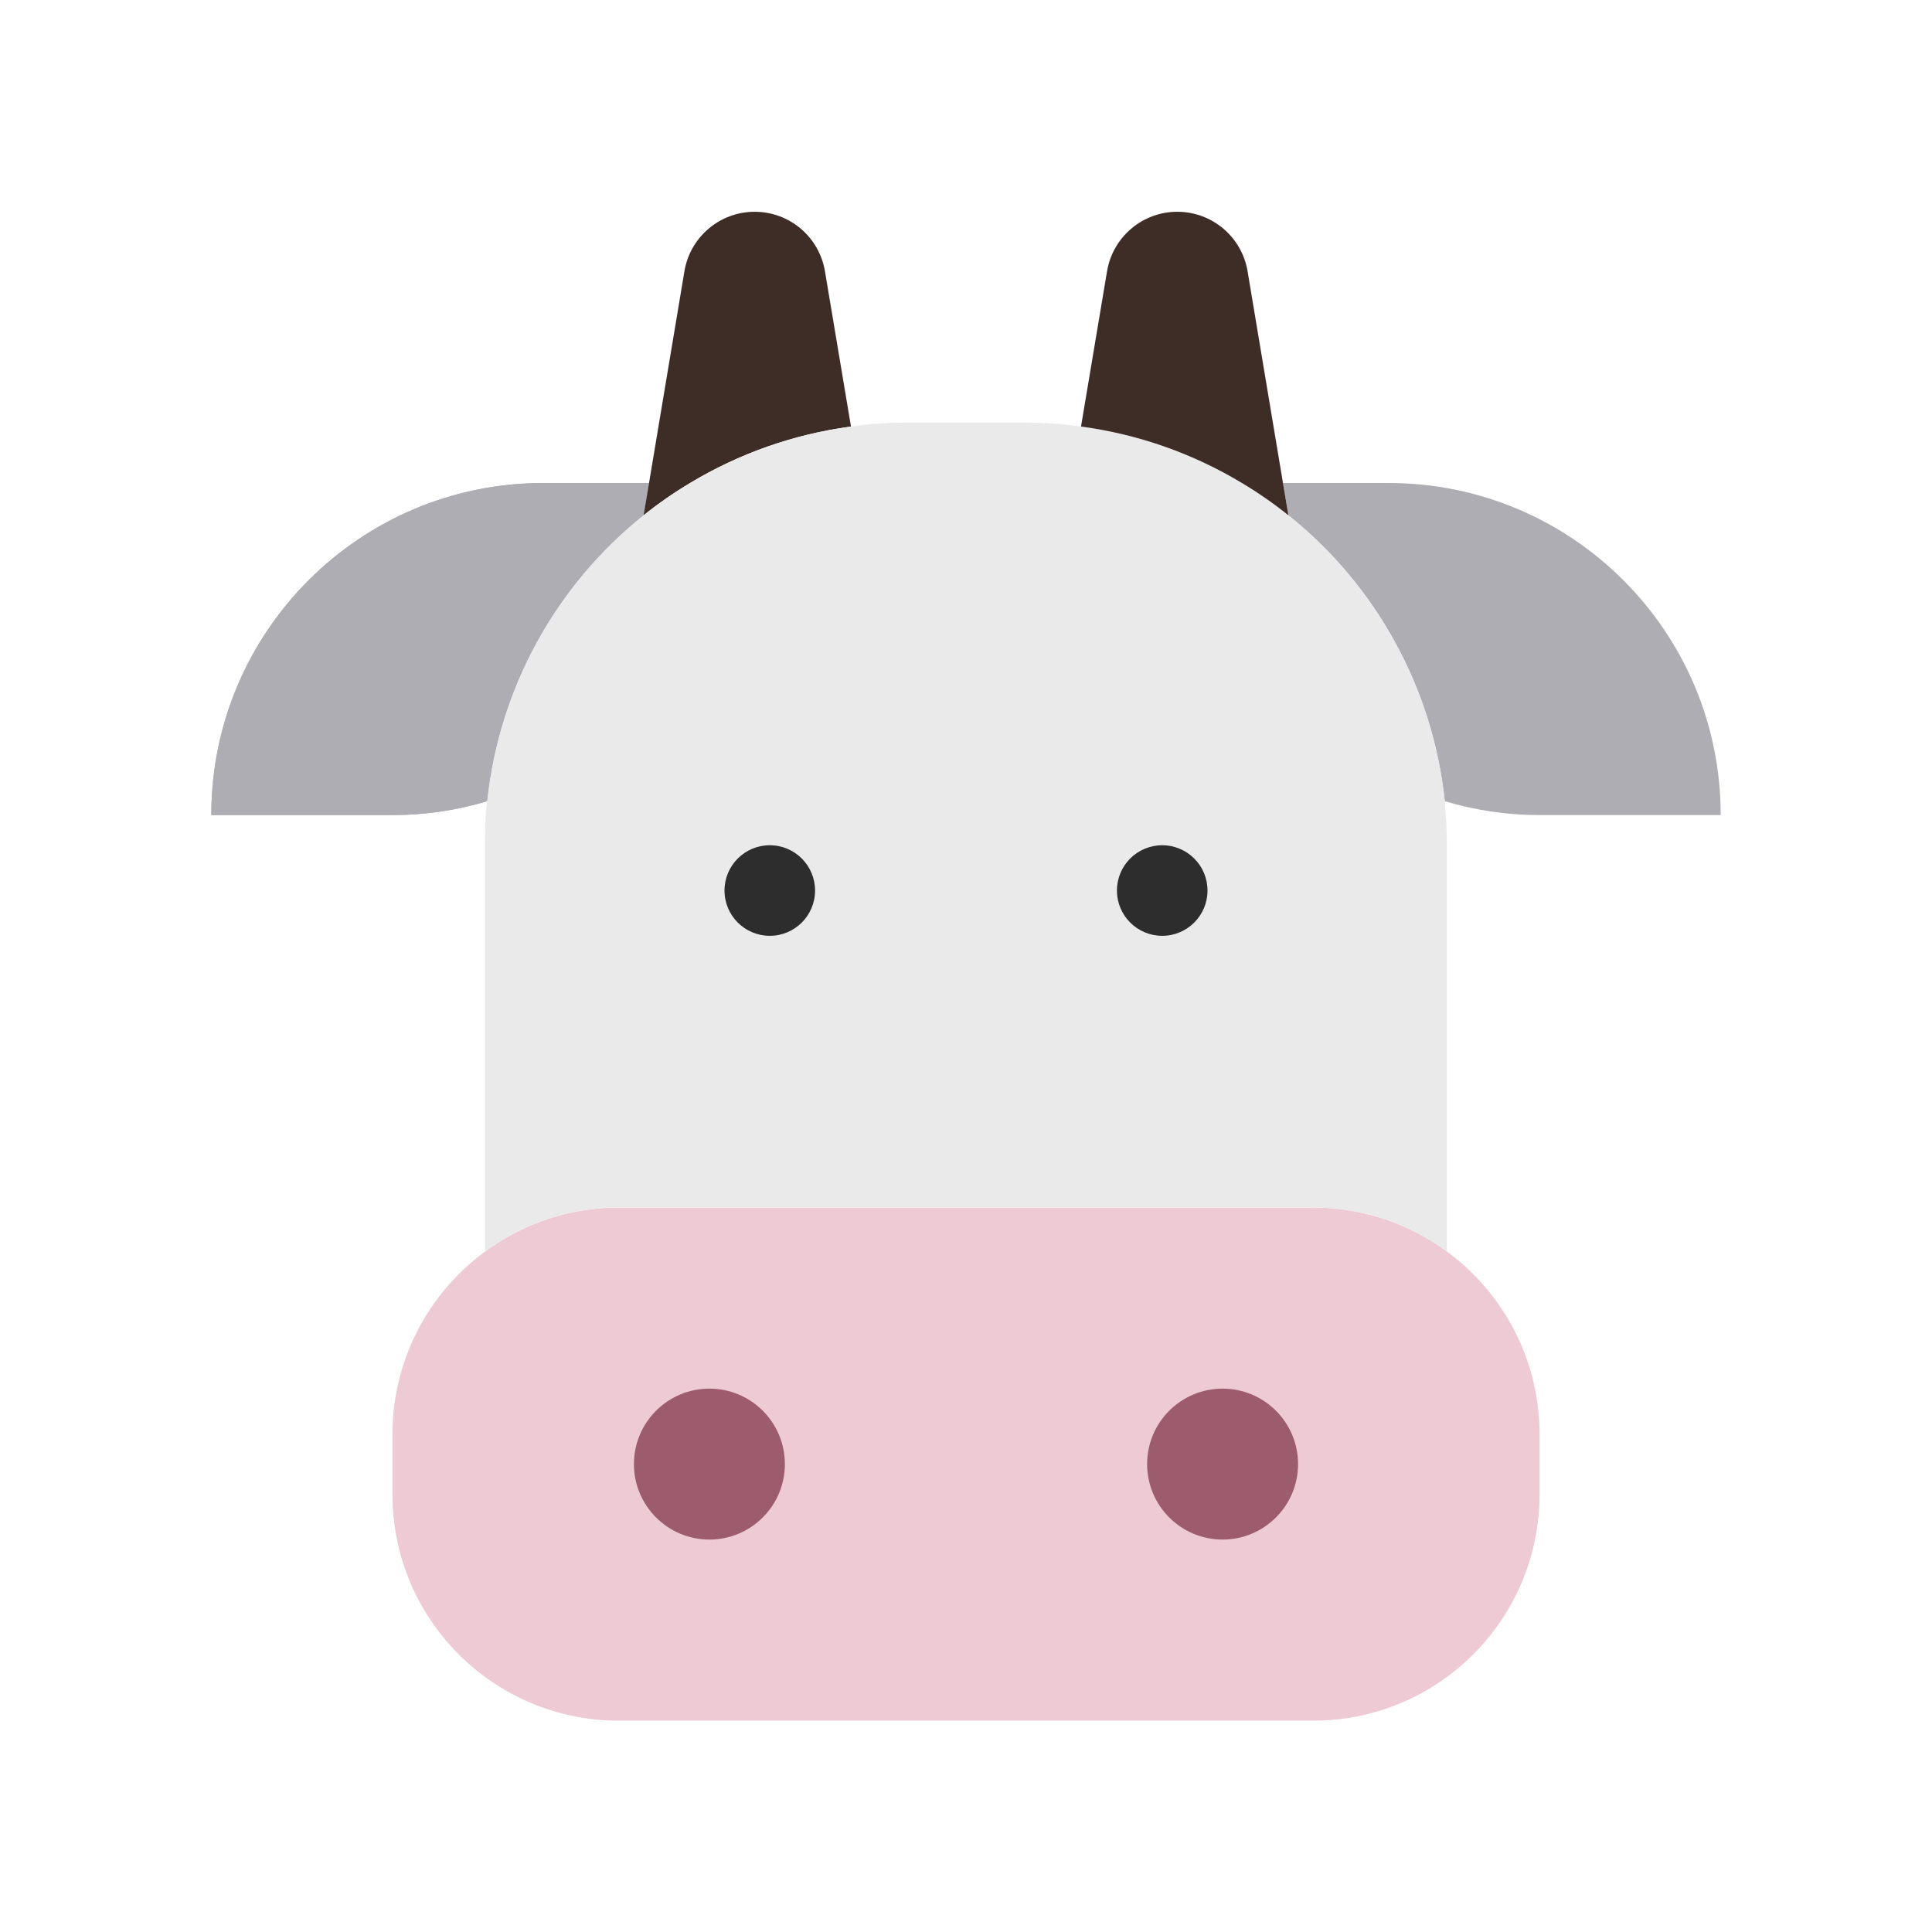
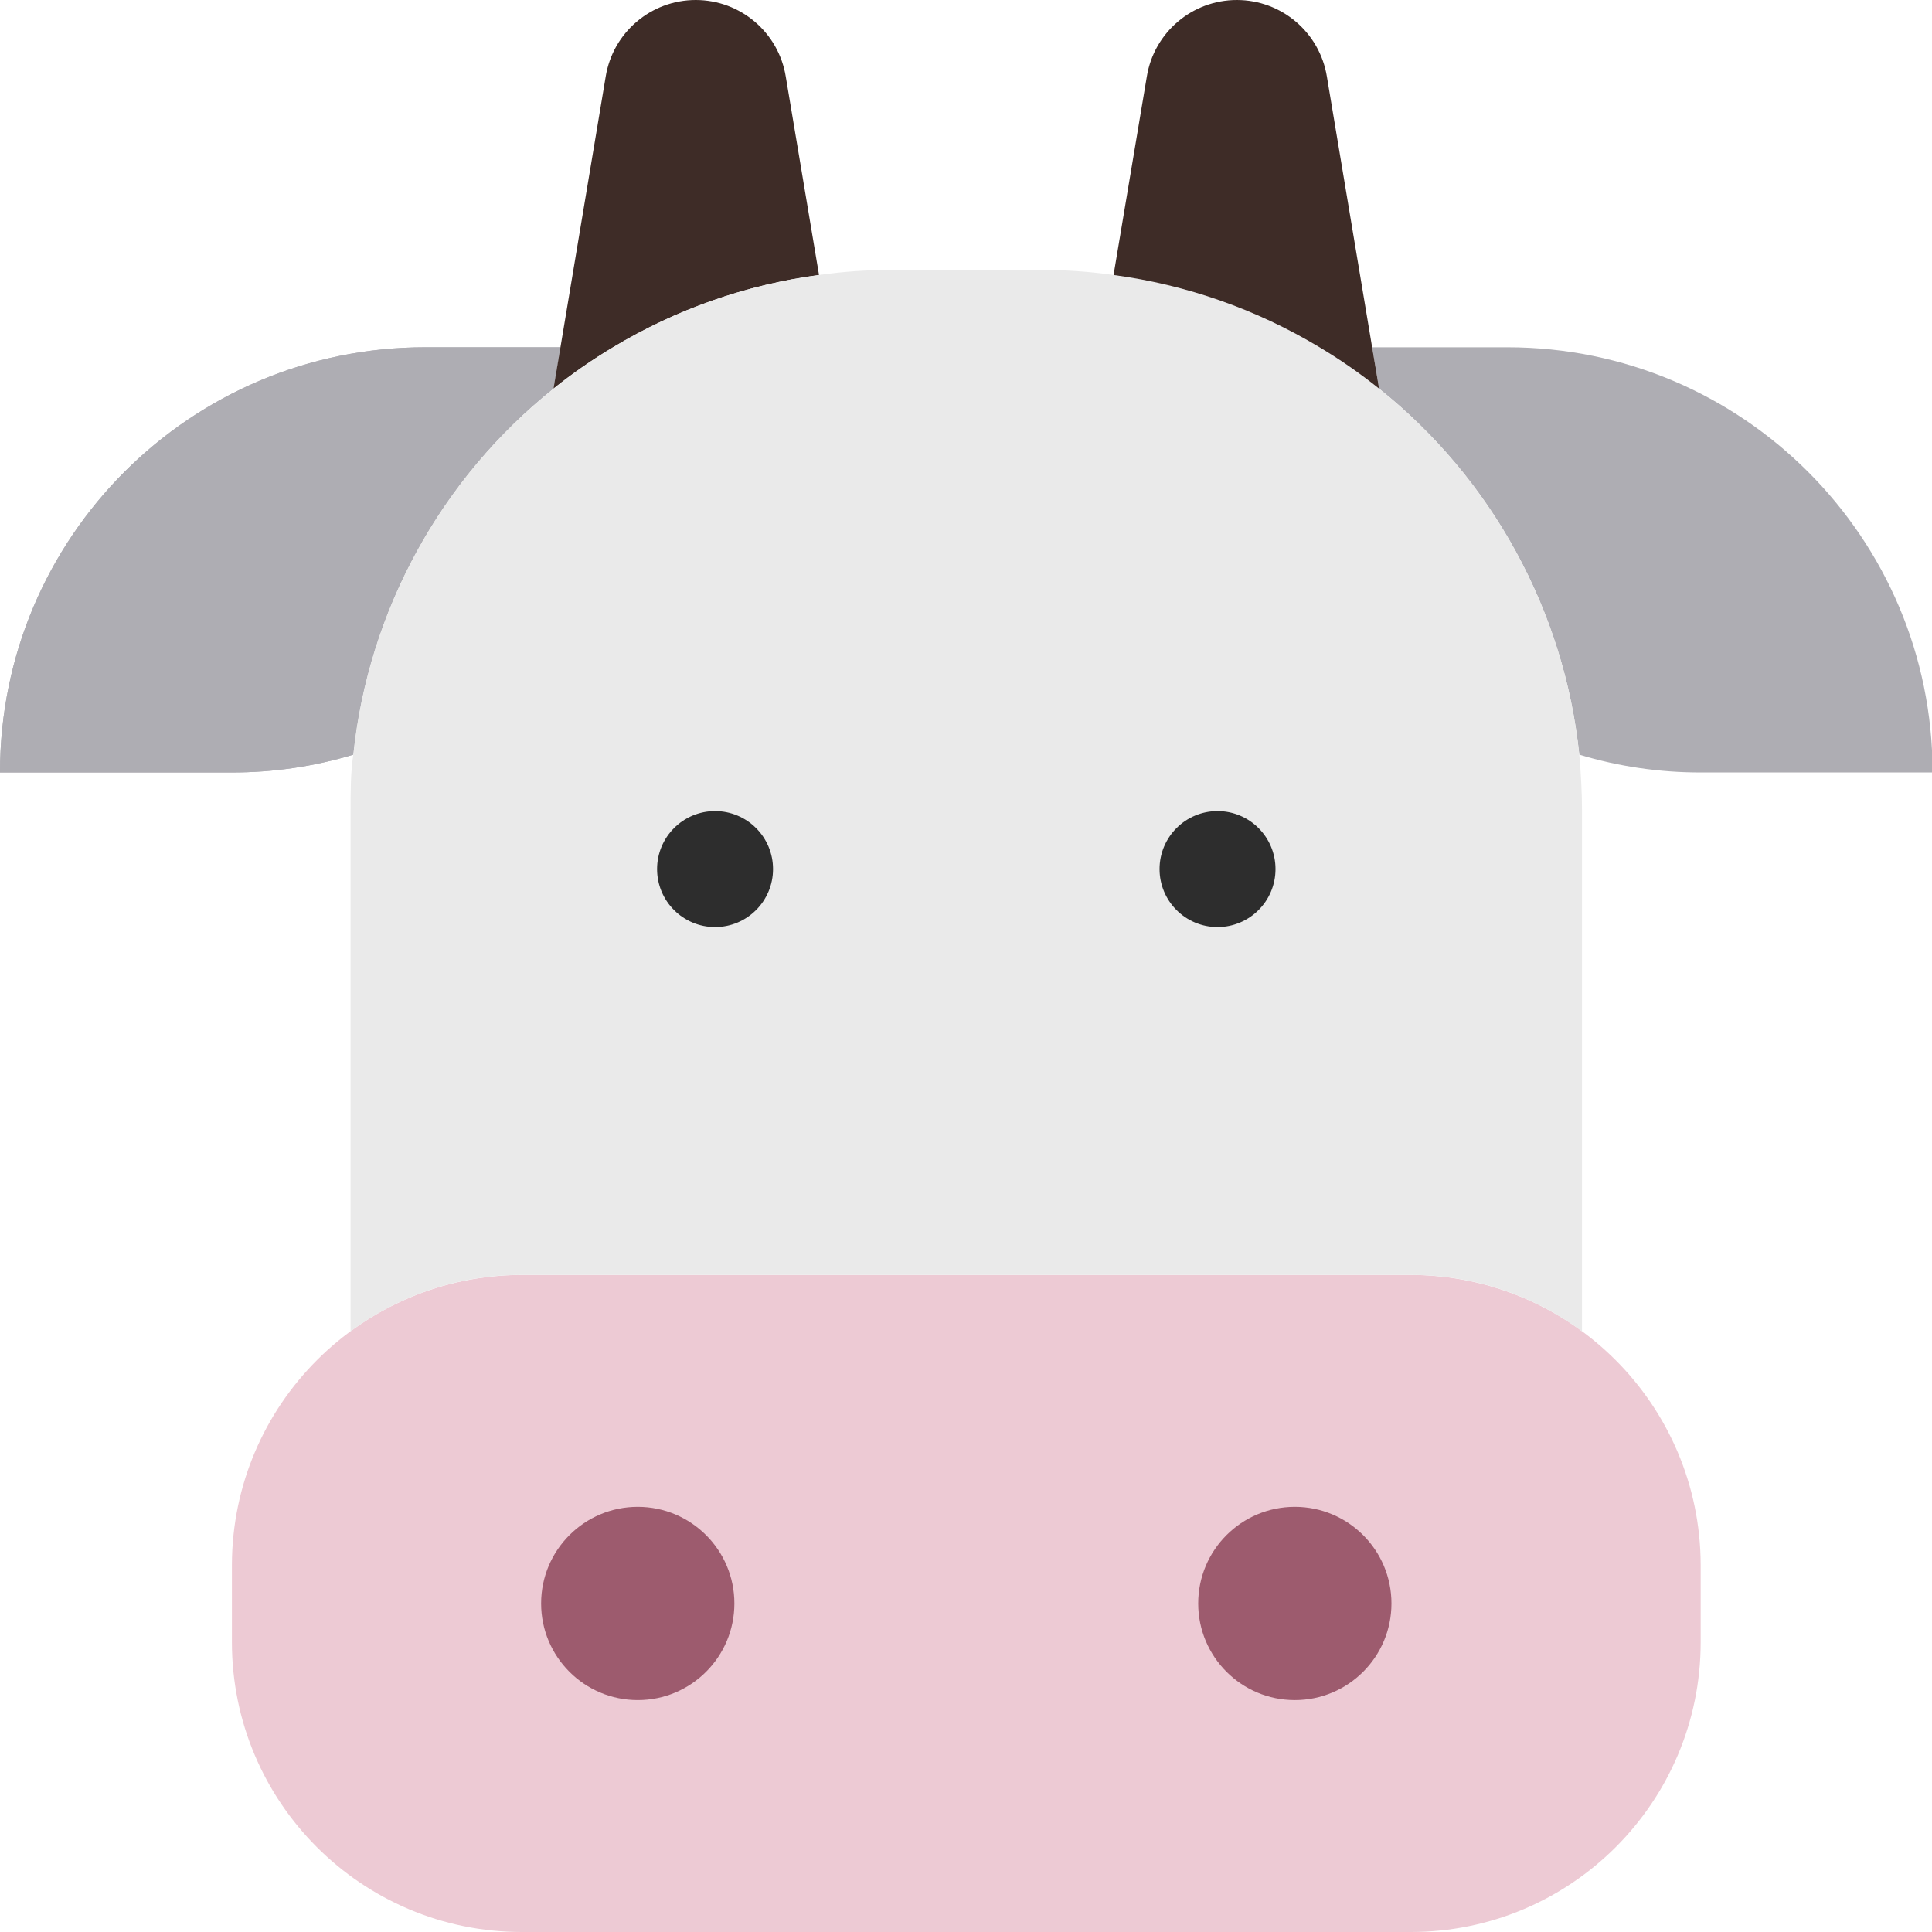
- <svg xmlns="http://www.w3.org/2000/svg" viewBox="0 0 64 64">
-   <defs>
-     <style>.cls-1{fill:#edcad4;}.cls-2{fill:#9d5b6e;}.cls-3{fill:#aeadb3;}.cls-4{fill:#3e2c27;}.cls-5{fill:#eaeaea;}.cls-6{fill:#2d2d2d;}</style>
+ <svg xmlns="http://www.w3.org/2000/svg" viewBox="0 0 64 64" version="1.1" id="svg918">
+   <defs id="defs891">
+     <style id="style889">.cls-1{fill:#edcad4;}.cls-2{fill:#9d5b6e;}.cls-3{fill:#aeadb3;}.cls-4{fill:#3e2c27;}.cls-5{fill:#eaeaea;}.cls-6{fill:#2d2d2d;}</style>
  </defs>
-   <g id="cow">
-     <path class="cls-1" d="M51,47.5v2A7.5,7.5,0,0,1,43.5,57h-23A7.5,7.5,0,0,1,13,49.5v-2A7.52,7.52,0,0,1,20.5,40h23A7.52,7.52,0,0,1,51,47.5Z" />
-     <circle class="cls-2" cx="23.5" cy="48.5" r="2.5" />
-     <circle class="cls-2" cx="40.5" cy="48.5" r="2.5" />
-     <path class="cls-3" d="M21.5,16l-.18,1.07a14,14,0,0,0-5.18,9.47A10.84,10.84,0,0,1,13,27H7A11,11,0,0,1,18,16Z" />
-     <path class="cls-3" d="M21.5,16l-.18,1.07a14,14,0,0,0-5.18,9.47A10.84,10.84,0,0,1,13,27H7A11,11,0,0,1,18,16Z" />
-     <path class="cls-3" d="M57,27H51a10.84,10.84,0,0,1-3.14-.46,14,14,0,0,0-5.18-9.47L42.5,16H46A11,11,0,0,1,57,27Z" />
-     <path class="cls-4" d="M28.19,14.13A13.9,13.9,0,0,0,22.86,16a13.64,13.64,0,0,0-1.54,1.07L21.5,16l1.17-7a2.36,2.36,0,0,1,4.66,0Z" />
-     <path class="cls-5" d="M47.93,28V41.46A7.4,7.4,0,0,0,43.5,40h-23a7.4,7.4,0,0,0-4.43,1.46V28c0-.49,0-1,.07-1.46a14,14,0,0,1,5.18-9.47A13.64,13.64,0,0,1,22.86,16a13.9,13.9,0,0,1,5.33-1.87A12.9,12.9,0,0,1,30.07,14h3.86a12.9,12.9,0,0,1,1.88.13A13.9,13.9,0,0,1,41.14,16a13.64,13.64,0,0,1,1.54,1.07,14,14,0,0,1,5.18,9.47C47.9,27,47.93,27.51,47.93,28Z" />
-     <circle class="cls-6" cx="25.5" cy="29.5" r="1.5" />
-     <circle class="cls-6" cx="38.5" cy="29.5" r="1.5" />
-     <path class="cls-4" d="M42.68,17.07A13.64,13.64,0,0,0,41.14,16a13.9,13.9,0,0,0-5.33-1.87L36.67,9a2.36,2.36,0,0,1,4.66,0l1.17,7Z" />
+   <g id="cow" transform="matrix(1.280387,0,0,1.280387,-8.962707,-8.982041)">
+     <path class="cls-1" d="m 51,47.5 v 2 A 7.5,7.5 0 0 1 43.5,57 h -23 A 7.5,7.5 0 0 1 13,49.5 v -2 A 7.52,7.52 0 0 1 20.5,40 h 23 a 7.52,7.52 0 0 1 7.5,7.5 z" id="path895" />
+     <circle class="cls-2" cx="23.5" cy="48.5" r="2.5" id="circle897" />
+     <circle class="cls-2" cx="40.5" cy="48.5" r="2.5" id="circle899" />
+     <path class="cls-3" d="m 21.5,16 -0.18,1.07 A 14,14 0 0 0 16.14,26.54 10.84,10.84 0 0 1 13,27 H 7 A 11,11 0 0 1 18,16 Z" id="path901" />
+     <path class="cls-3" d="m 21.5,16 -0.18,1.07 A 14,14 0 0 0 16.14,26.54 10.84,10.84 0 0 1 13,27 H 7 A 11,11 0 0 1 18,16 Z" id="path903" />
+     <path class="cls-3" d="M 57,27 H 51 A 10.84,10.84 0 0 1 47.86,26.54 14,14 0 0 0 42.68,17.07 L 42.5,16 H 46 a 11,11 0 0 1 11,11 z" id="path905" />
+     <path class="cls-4" d="M 28.19,14.13 A 13.9,13.9 0 0 0 22.86,16 13.64,13.64 0 0 0 21.32,17.07 L 21.5,16 22.67,9 a 2.36,2.36 0 0 1 4.66,0 z" id="path907" />
+     <path class="cls-5" d="M 47.93,28 V 41.46 A 7.4,7.4 0 0 0 43.5,40 h -23 a 7.4,7.4 0 0 0 -4.43,1.46 V 28 c 0,-0.49 0,-1 0.07,-1.46 A 14,14 0 0 1 21.32,17.07 13.64,13.64 0 0 1 22.86,16 13.9,13.9 0 0 1 28.19,14.13 12.9,12.9 0 0 1 30.07,14 h 3.86 a 12.9,12.9 0 0 1 1.88,0.13 13.9,13.9 0 0 1 5.33,1.87 13.64,13.64 0 0 1 1.54,1.07 14,14 0 0 1 5.18,9.47 C 47.9,27 47.93,27.51 47.93,28 Z" id="path909" />
+     <circle class="cls-6" cx="25.5" cy="29.5" r="1.5" id="circle911" />
+     <circle class="cls-6" cx="38.5" cy="29.5" r="1.5" id="circle913" />
+     <path class="cls-4" d="M 42.68,17.07 A 13.64,13.64 0 0 0 41.14,16 13.9,13.9 0 0 0 35.81,14.13 L 36.67,9 a 2.36,2.36 0 0 1 4.66,0 l 1.17,7 z" id="path915" />
  </g>
</svg>
